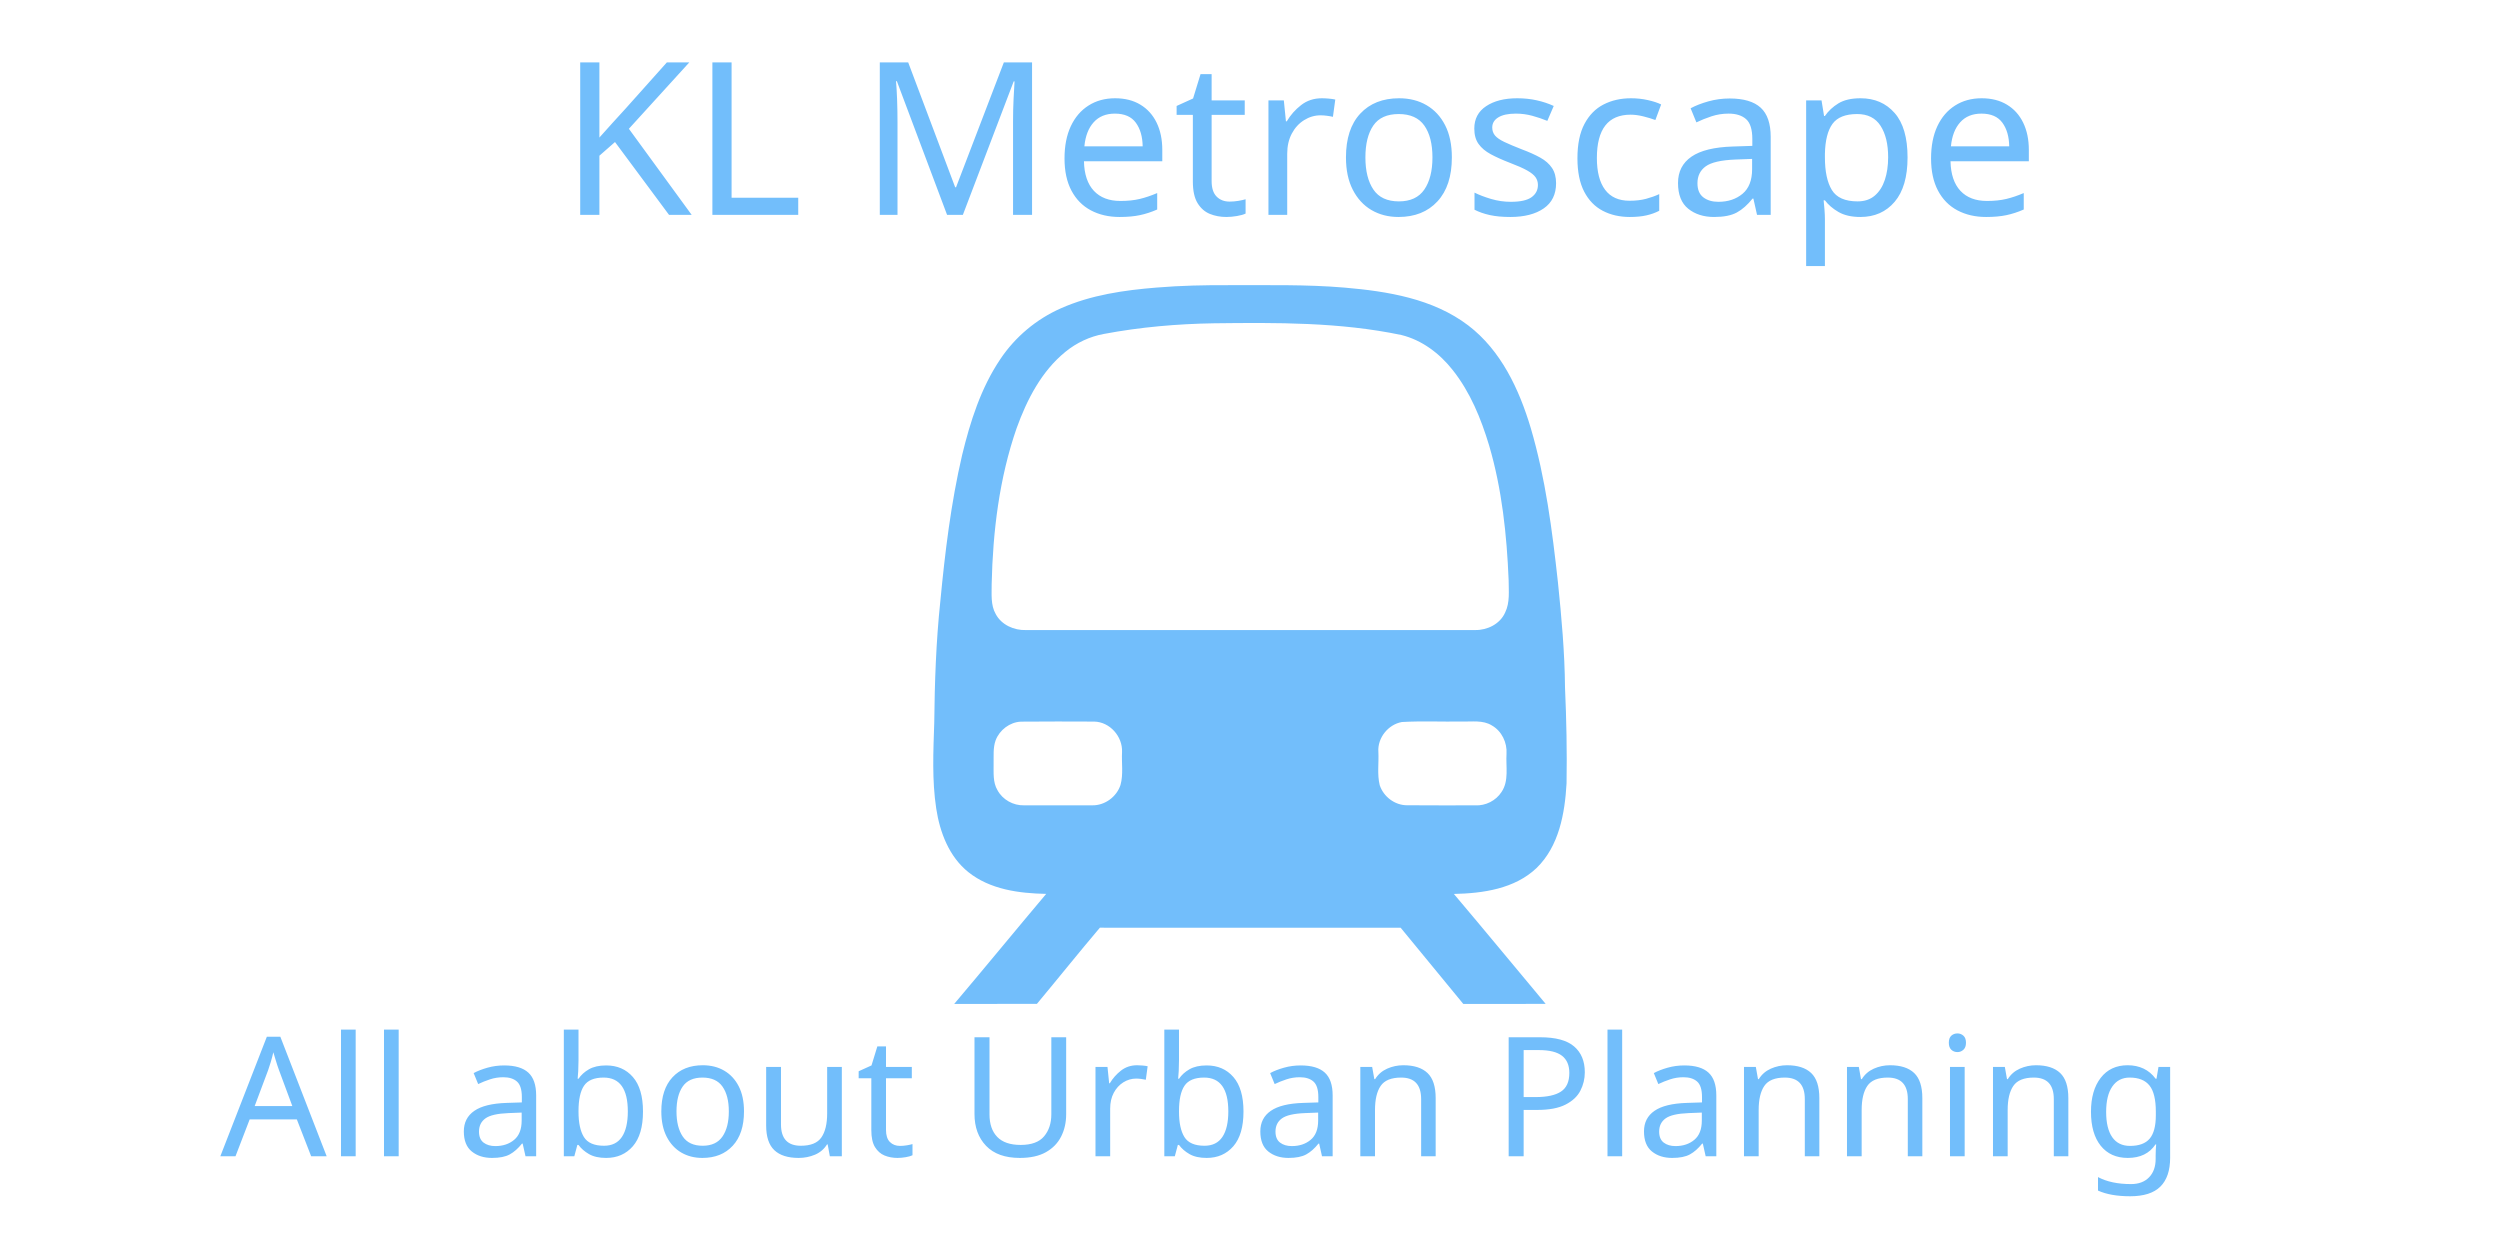
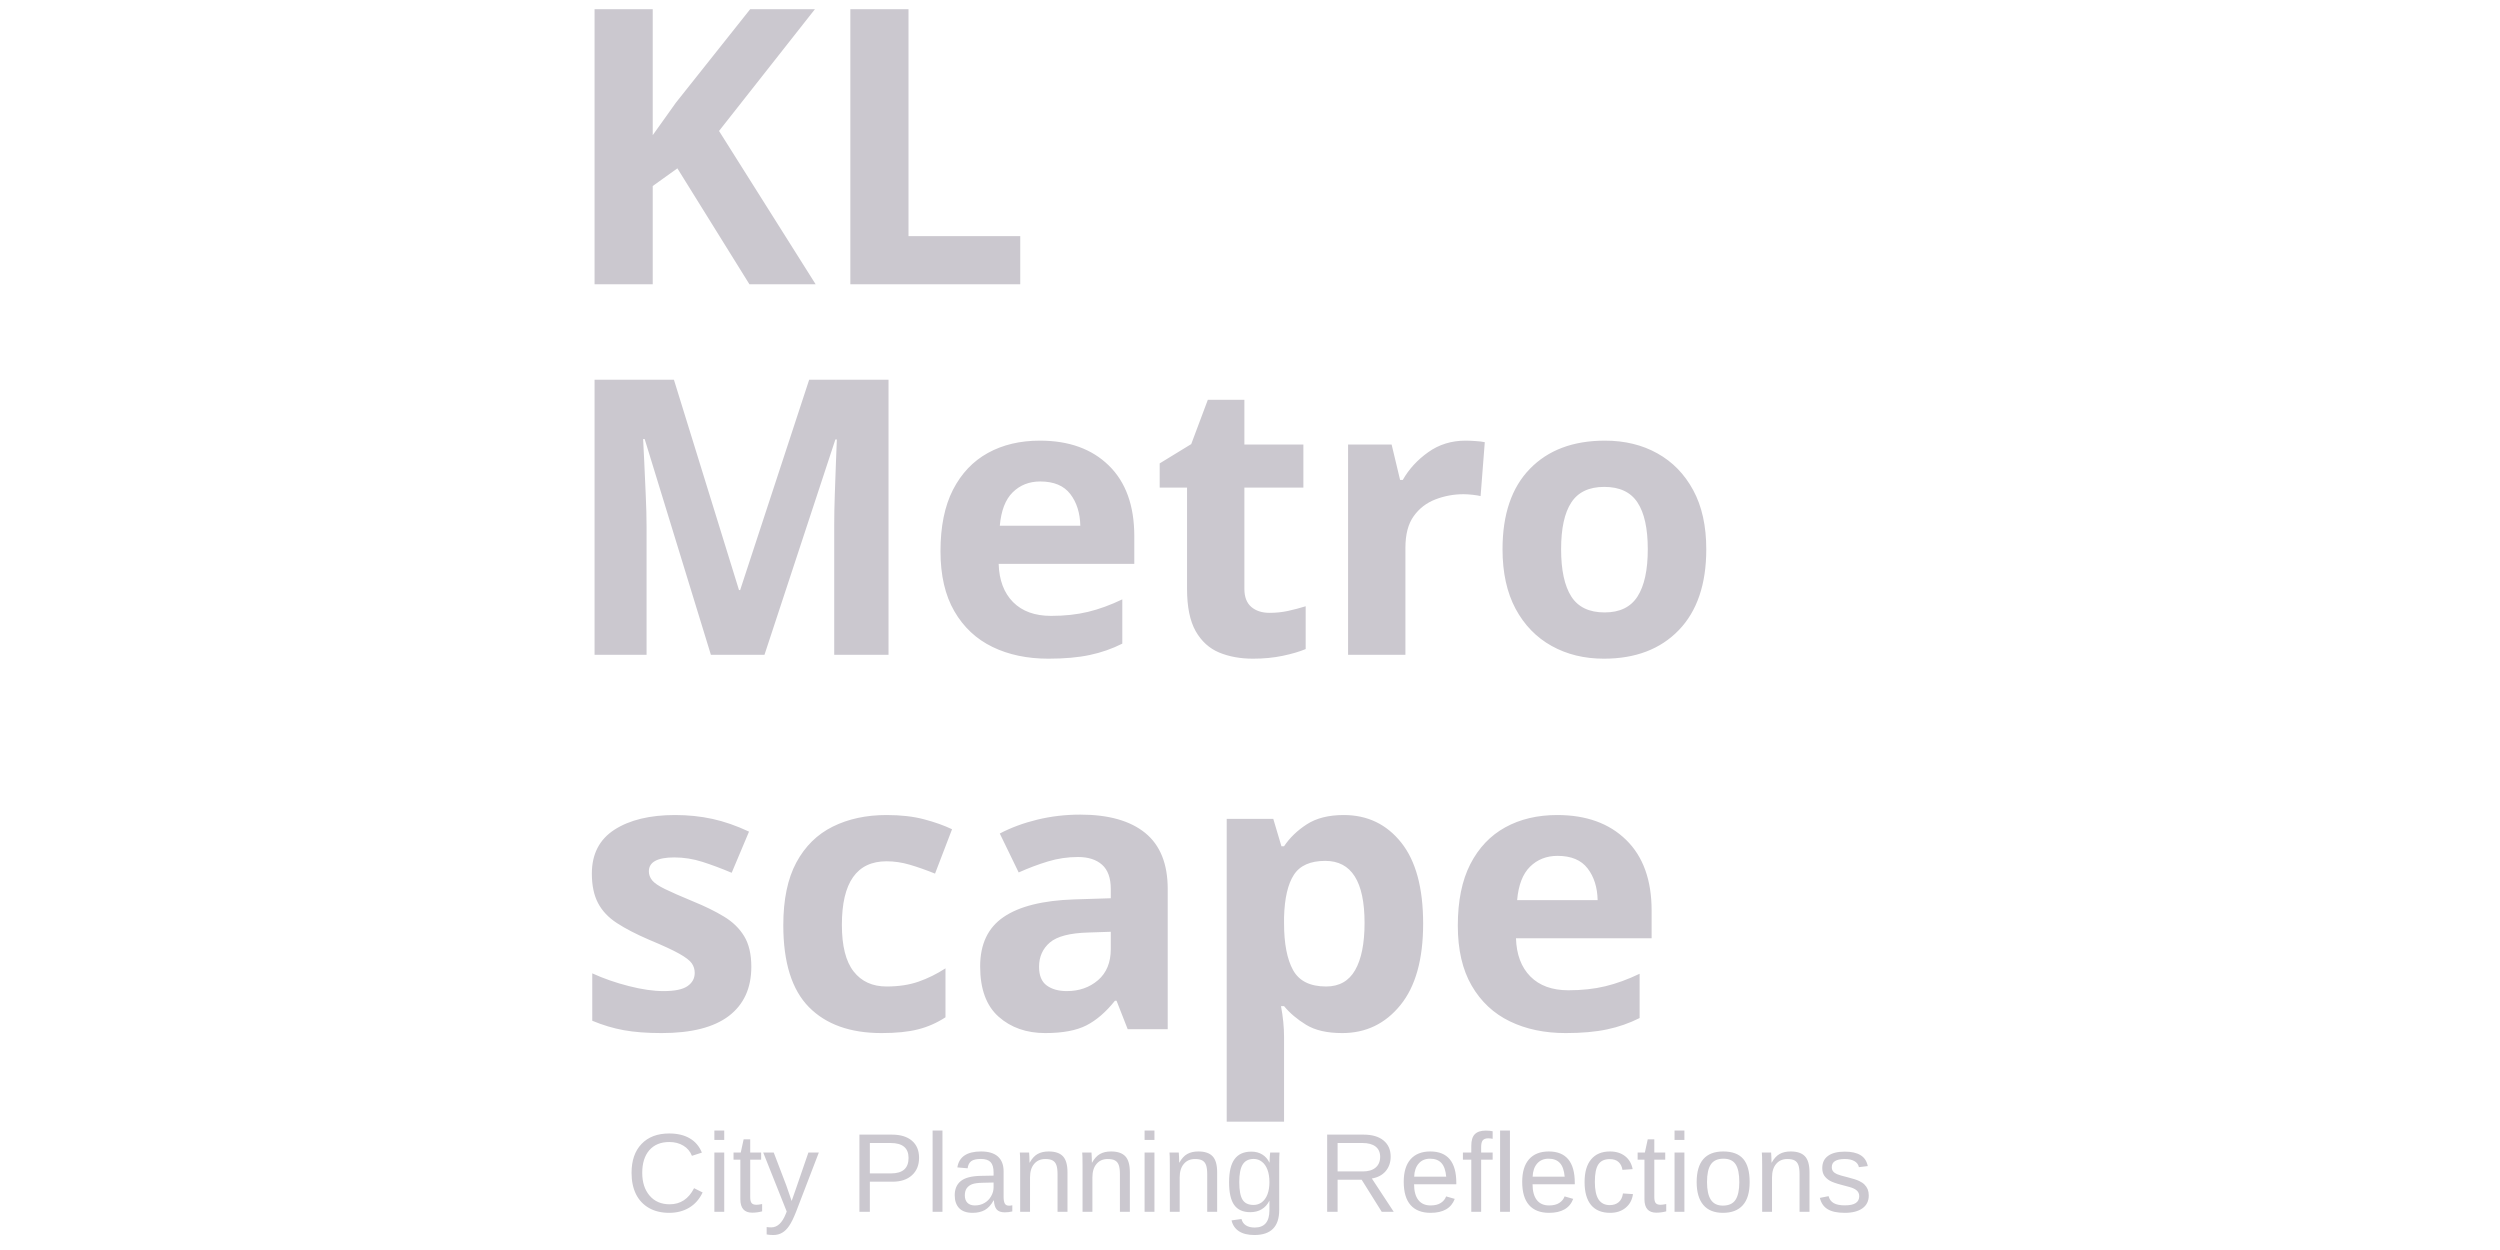
<svg xmlns="http://www.w3.org/2000/svg" width="1280" height="640" viewBox="0 0 1280 640" version="1.1" id="svg8" xml:space="preserve">
-   <defs id="defs2" />
+   <defs id="defs2">
+     <clipPath clipPathUnits="userSpaceOnUse" id="clipPath2656-0-5">
+       <g id="g2660-2-9" transform="matrix(2.834646,0,0,-2.834646,1530.605,3382.172)">
+         <path d="M -539.963,-178.445 H 526.837 V 1193.155 H -539.963 Z" id="path2658-1-0" style="stroke-width:0.353" />
+       </g>
+     </clipPath>
+   </defs>
  <g id="layer1">
-     <text xml:space="preserve" style="font-style:normal;font-weight:normal;font-size:40px;line-height:1.25;font-family:sans-serif;fill:#72befb;fill-opacity:1;stroke:none" x="286.456" y="110" id="text1997">
-       <tspan id="tspan1995" x="286.456" y="110" style="font-style:normal;font-variant:normal;font-weight:normal;font-stretch:normal;font-size:109.333px;font-family:sans-serif;-inkscape-font-specification:'sans-serif, Normal';font-variant-ligatures:normal;font-variant-caps:normal;font-variant-numeric:normal;font-variant-east-asian:normal">KL Metroscape</tspan>
-     </text>
-     <text xml:space="preserve" style="font-style:normal;font-variant:normal;font-weight:normal;font-stretch:normal;font-size:85.333px;line-height:1.25;font-family:sans-serif;-inkscape-font-specification:'sans-serif, Normal';font-variant-ligatures:normal;font-variant-caps:normal;font-variant-numeric:normal;font-variant-east-asian:normal;fill:#72befb;fill-opacity:1;stroke:none" x="112.813" y="592" id="text2021">
-       <tspan id="tspan2019" x="112.813" y="592">All about Urban Planning</tspan>
-     </text>
-     <path d="m 592.266,147.223 c 12.32,-1.02 24.69,-1.28 37.05,-1.22 19.7,0.07 39.43,-0.42 59.08,1.25 22.04,1.9 45.26,5.62 63.33,19.35 16.81,12.81 26.09,32.74 32.01,52.51 7.59,25.74 11.01,52.47 13.93,79.08 1.84,17.89 3.46,35.83 3.62,53.83 0.73,16.35 1.06,32.72 0.79,49.08 -0.88,15.37 -3.84,32.14 -15.36,43.33 -11.24,10.68 -27.46,12.96 -42.33,13.27 15.79,18.66 31.33,37.53 47,56.29 -14.06,0.03 -28.12,-0.01 -42.18,0.02 -10.724,-12.969 -21.411,-25.969 -32.06,-39 -51.33,-0.04 -102.67,0.03 -154.01,-0.03 -10.91,12.87 -21.44,26.05 -32.25,39.01 -14.11,0.03 -28.22,0 -42.33,0.01 15.81,-18.67 31.32,-37.62 47.09,-56.33 -13.85,-0.27 -28.73,-2.22 -39.88,-11.17 -9.84,-7.9 -14.56,-20.34 -16.41,-32.49 -2.23,-14.56 -1.49,-29.36 -1.02,-44.01 0.22,-20.71 0.92,-41.43 3.1,-62.03 2.41,-25.17 5.44,-50.37 11.18,-75.03 4.16,-17.13 9.61,-34.33 19.55,-49.06 7.62,-11.4 18.51,-20.53 31.07,-26.05 15.42,-6.84 32.35,-9.26 49.03,-10.61 z m -27.01,23.74 c -7.25,1.31 -14.1,4.53 -19.79,9.19 -12.25,9.97 -19.69,24.49 -24.96,39.09 -8.88,25.58 -12.16,52.8 -12.77,79.76 0.05,5.17 -0.61,10.74 2.09,15.42 2.93,5.52 9.38,8.37 15.46,8.17 76.68,-0.02 153.35,0 230.03,-0.01 6.21,0.11 12.73,-3.11 15.31,-8.96 2.53,-5.15 1.8,-11.01 1.8,-16.54 -0.95,-23.25 -3.41,-46.63 -10,-69.02 -4.13,-13.72 -9.67,-27.3 -18.64,-38.6 -6.66,-8.47 -15.74,-15.37 -26.32,-17.95 -31.48,-6.59 -63.81,-6.37 -95.81,-5.99 -18.9,0.3 -37.81,1.94 -56.4,5.44 z m -55.5,208.1 c -1.38,3.83 -0.94,7.97 -1.03,11.96 0.06,4.55 -0.46,9.48 1.99,13.57 2.63,4.88 8.09,7.89 13.61,7.74 11.66,0.02 23.32,0.04 34.98,-0.01 6.39,0.1 12.42,-4.37 14.39,-10.41 1.53,-5.47 0.49,-11.27 0.79,-16.88 0.34,-7.93 -6.23,-15.43 -14.27,-15.58 -12.5,-0.04 -25.01,-0.1 -37.5,0.03 -5.72,0.26 -10.95,4.26 -12.96,9.58 z m 195.97,5.87 c 0.3,5.68 -0.69,11.51 0.69,17.08 1.94,5.89 7.71,10.28 13.96,10.28 11.65,0.12 23.3,0.03 34.95,0.05 5.29,0.27 10.58,-2.38 13.46,-6.85 3.91,-5.75 2.14,-13.04 2.55,-19.53 0.39,-5.72 -2.43,-11.64 -7.47,-14.51 -4.65,-2.92 -10.32,-1.85 -15.5,-2.03 -10.19,0.16 -20.42,-0.34 -30.59,0.25 -7.02,1.25 -12.54,8.1 -12.05,15.26 z" id="CompoundPath 1" fill="#03271f" fill-rule="nonzero" stroke="none" stroke-width="1" stroke-linecap="butt" stroke-linejoin="miter" stroke-miterlimit="10" stroke-dasharray="none" stroke-dashoffset="0" font-family="none" font-weight="none" font-size="none" text-anchor="none" style="mix-blend-mode:normal;fill:#72befb;fill-opacity:1" />
+     <g id="g17023" transform="matrix(2.692134,0,0,2.692134,-1213.726,-514.5615)">
+       <text xml:space="preserve" style="font-size:73.262px;fill:#72befb;stroke-width:6.105" x="557.323" y="245.2" id="text113-6">
+         <tspan id="tspan111-0" style="font-style:normal;font-variant:normal;font-weight:bold;font-stretch:normal;font-size:73.262px;font-family:Logirent;-inkscape-font-specification:'Logirent, Bold';font-variant-ligatures:normal;font-variant-caps:normal;font-variant-numeric:normal;font-variant-east-asian:normal;fill:#cbc8cf;fill-opacity:1;stroke-width:6.105" x="557.323" y="245.2">KL</tspan>
+       </text>
+       <text xml:space="preserve" style="font-size:73.262px;fill:#72befb;stroke-width:6.105" x="557.323" y="315.671" id="text113-6-9">
+         <tspan id="tspan111-0-0" style="font-style:normal;font-variant:normal;font-weight:bold;font-stretch:normal;font-size:73.262px;font-family:Logirent;-inkscape-font-specification:'Logirent, Bold';font-variant-ligatures:normal;font-variant-caps:normal;font-variant-numeric:normal;font-variant-east-asian:normal;fill:#cbc8cf;fill-opacity:1;stroke-width:6.105" x="557.323" y="315.671">Metro</tspan>
+       </text>
+       <text xml:space="preserve" style="font-size:73.262px;fill:#72befb;stroke-width:6.105" x="560.107" y="386.875" id="text113-6-3">
+         <tspan id="tspan111-0-04" style="font-style:normal;font-variant:normal;font-weight:bold;font-stretch:normal;font-size:73.262px;font-family:Logirent;-inkscape-font-specification:'Logirent, Bold';font-variant-ligatures:normal;font-variant-caps:normal;font-variant-numeric:normal;font-variant-east-asian:normal;fill:#cbc8cf;fill-opacity:1;stroke-width:6.105" x="560.107" y="386.875">scape</tspan>
+       </text>
+       <text xml:space="preserve" style="font-style:normal;font-variant:normal;font-weight:bold;font-stretch:normal;font-size:21.333px;font-family:Logirent;-inkscape-font-specification:'Logirent, Bold';font-variant-ligatures:normal;font-variant-caps:normal;font-variant-numeric:normal;font-variant-east-asian:normal;fill:#cbc8cf;fill-opacity:1;stroke-width:1" x="569.874" y="421.594" id="text1779-1">
+         <tspan id="tspan1777-6" style="font-style:normal;font-variant:normal;font-weight:normal;font-stretch:normal;font-size:21.333px;font-family:Arial;-inkscape-font-specification:Arial;font-variant-ligatures:normal;font-variant-caps:normal;font-variant-numeric:normal;font-variant-east-asian:normal;stroke-width:1" x="569.874" y="421.594">City Planning Reflections</tspan>
+       </text>
+       <g id="g15259-8-9" transform="matrix(1.713261,0,0,-1.693609,-2501.293,5633.615)" clip-path="url(#clipPath2656-0-5)" style="fill:#66adac;fill-opacity:1">
+         <g id="g14123-3" transform="translate(40.83007,80.0262)">
+           <g id="g12969-7-4" transform="translate(1832.933,3108.214)" style="fill:#66adac;fill-opacity:1">
+             <path d="m 0,0 c -1.992,-0.339 -3.182,-3.016 -3.182,-3.016 6.392,0.021 6.06,3.88 6.06,3.88 C 2.573,0.422 0,0 0,0 m -21.306,0.864 c 0,0 -0.303,-3.859 6.061,-3.88 0,0 -1.191,2.677 -3.183,3.016 0,0 -2.573,0.422 -2.878,0.864 m 3.791,16.222 c -1.577,-0.11 -2.131,-1.591 -2.131,-1.591 0,0 -1.853,-4.794 6.475,-9.498 0,0 2.187,-0.968 3.957,-0.968 1.799,0 3.957,0.968 3.957,0.968 8.301,4.704 6.475,9.498 6.475,9.498 0,0 -0.554,1.481 -2.158,1.591 -0.692,0.041 -8.274,0.069 -8.274,0.069 0,0 -7.581,-0.028 -8.301,-0.069 m 1.882,-25.414 c -7.609,1.791 -7.997,3.652 -7.997,11.22 0,7.581 1.938,15.48 1.938,15.48 0.94,5.382 5.229,5.236 5.229,5.236 h 7.222 7.166 c 0,0 4.289,0.146 5.229,-5.236 0,0 1.965,-7.899 1.965,-15.48 0,-7.568 -0.415,-9.429 -7.997,-11.22 0,0 -2.24,-0.644 -6.363,-0.644 -4.151,0 -6.392,0.644 -6.392,0.644" style="fill:#66adac;fill-opacity:1;fill-rule:nonzero;stroke:none" id="path12971-1-0" />
+           </g>
+           <g id="g12973-5-7" transform="translate(1812.596,3100.688)" style="fill:#66adac;fill-opacity:1">
+             <path d="m 0,0 -7.222,-3.818 c -3.624,-1.632 -0.996,-1.349 1.245,-1.383 2.74,-0.049 3.902,-0.07 3.902,-0.07 0.969,0 1.384,0.236 2.38,1.315 l 2.849,2.96 C 1.965,-0.719 1.411,-0.595 0,0" style="fill:#66adac;fill-opacity:1;fill-rule:nonzero;stroke:none" id="path12975-5-5" />
+           </g>
+           <g id="g12977-8-7" transform="translate(1834.842,3100.688)" style="fill:#66adac;fill-opacity:1">
+             <path d="m 0,0 7.222,-3.818 c 3.625,-1.632 0.996,-1.349 -1.245,-1.383 -2.74,-0.049 -3.902,-0.07 -3.902,-0.07 -0.968,0 -1.384,0.236 -2.351,1.315 l -2.878,2.96 C -1.937,-0.719 -1.411,-0.595 0,0" style="fill:#66adac;fill-opacity:1;fill-rule:nonzero;stroke:none" id="path12979-5-5" />
+           </g>
+           <g id="g12981-6-0" transform="translate(1831.411,3098.309)" style="fill:#66adac;fill-opacity:1">
+             <path d="M 0,0 0.747,-0.74 H -16.214 L -15.329,0 Z" style="fill:#66adac;fill-opacity:1;fill-rule:nonzero;stroke:none" id="path12983-7-6" />
+           </g>
+           <g id="g12985-9-4" transform="translate(1833.043,3096.738)" style="fill:#66adac;fill-opacity:1">
+             <path d="M 0,0 0.969,-0.962 H -19.617 L -18.621,0 Z" style="fill:#66adac;fill-opacity:1;fill-rule:nonzero;stroke:none" id="path12987-4-7" />
+           </g>
+         </g>
+       </g>
+     </g>
  </g>
</svg>
